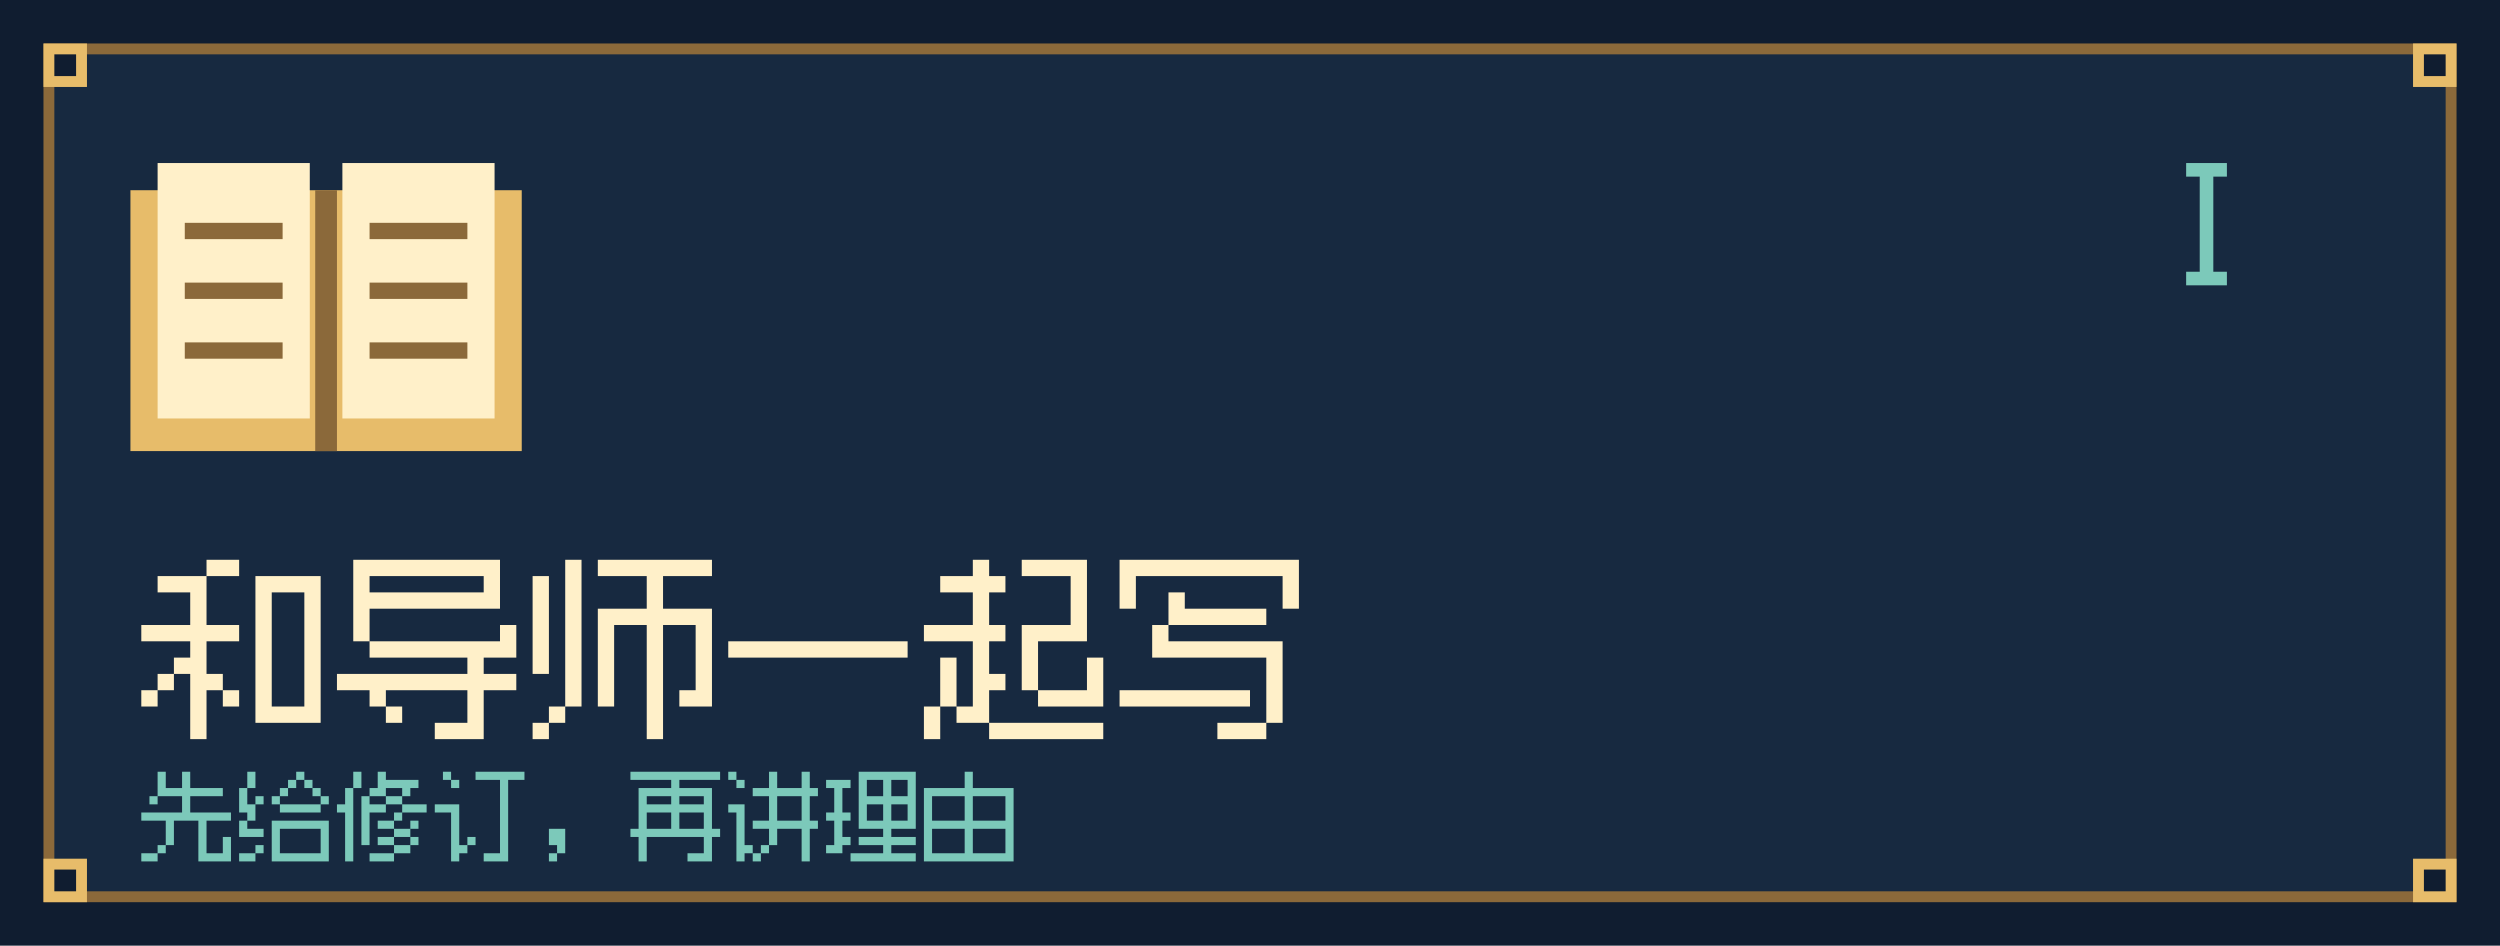
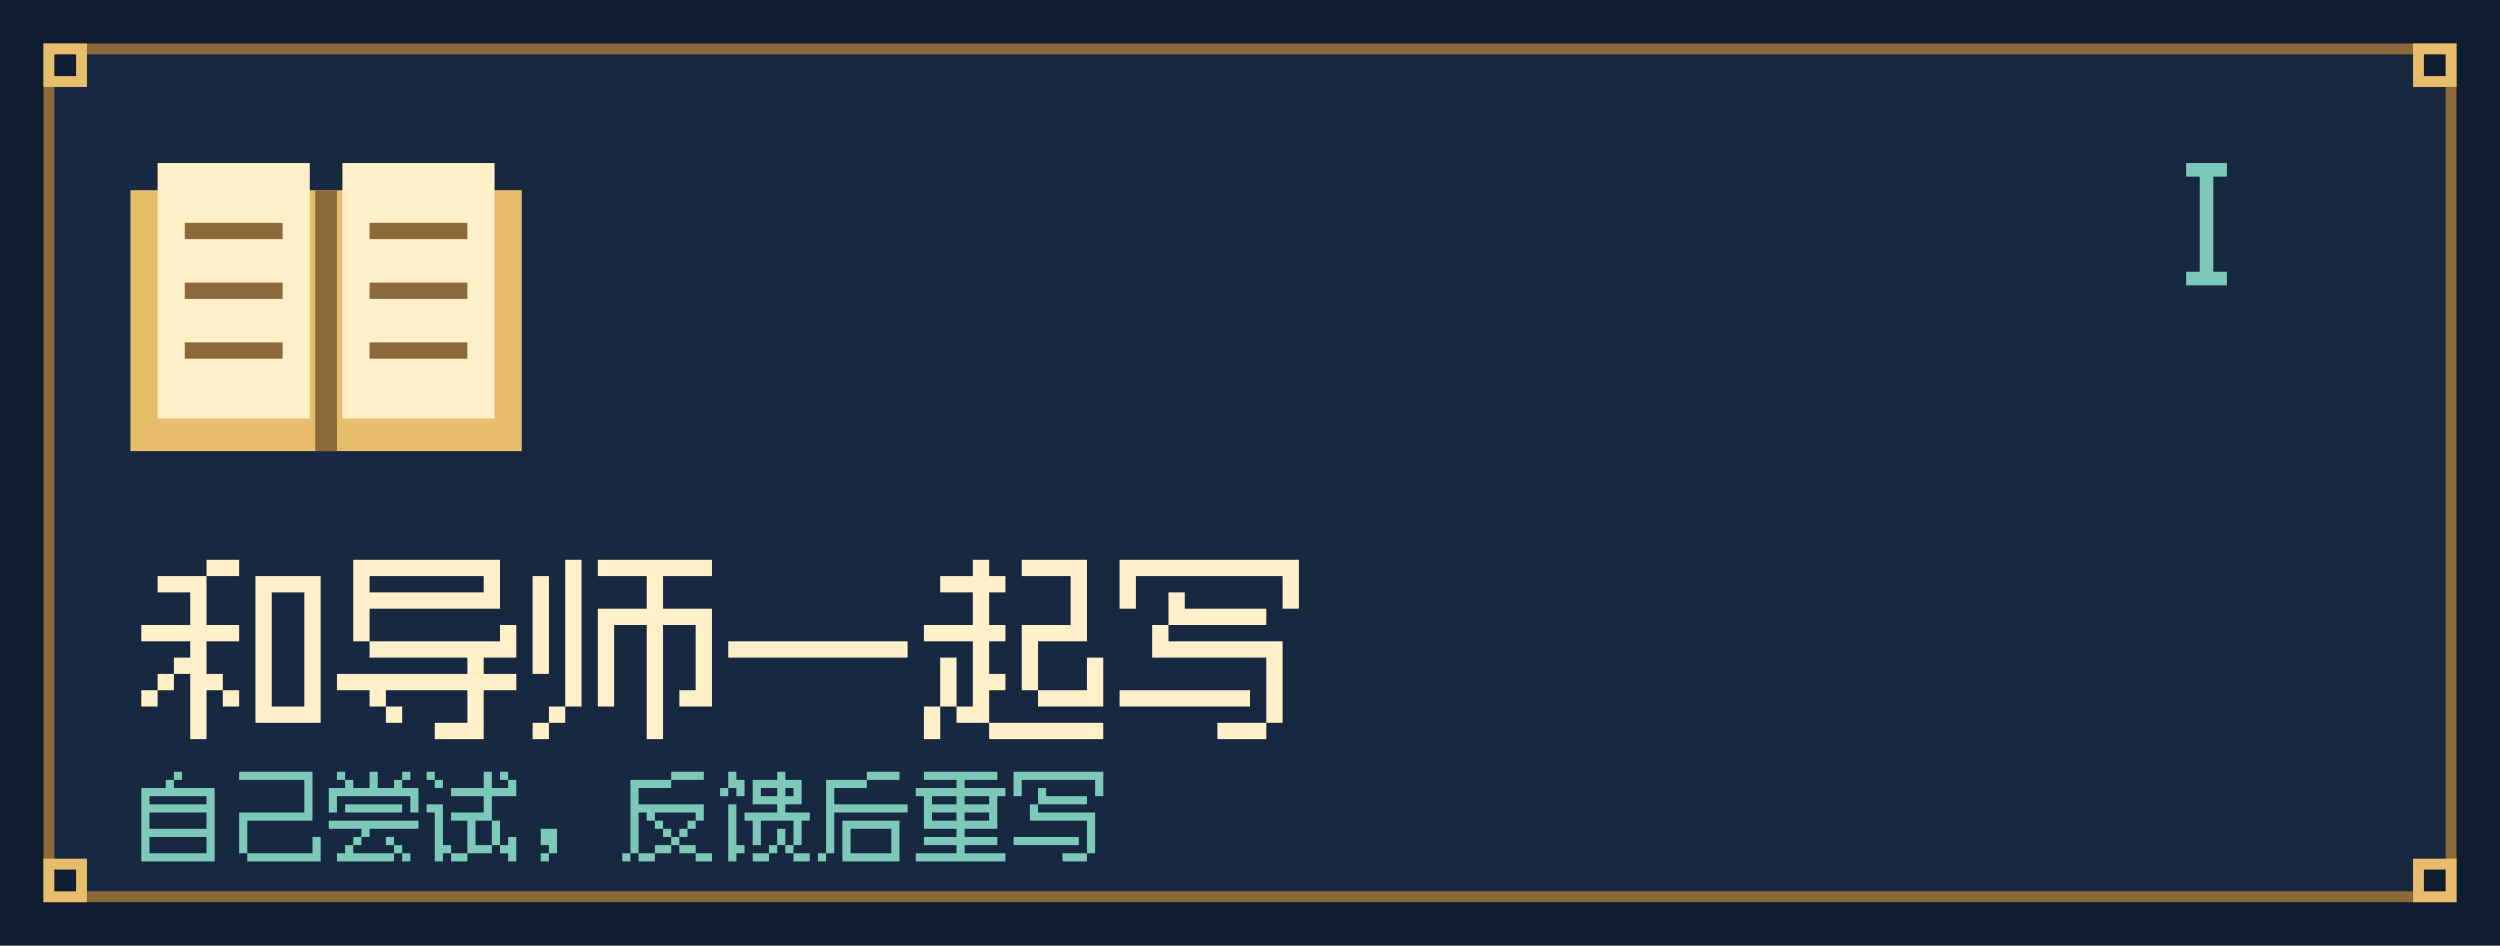
- <svg xmlns="http://www.w3.org/2000/svg" xml:lang="zh-CN" width="460" height="174" viewBox="0 0 460 174" role="img" aria-label="和导师一起写 · 先给修订，再讲理由">
+ <svg xmlns="http://www.w3.org/2000/svg" xml:lang="zh-CN" width="460" height="174" viewBox="0 0 460 174" role="img" aria-label="和导师一起写 · 自己尝试，反馈后重写">
  <rect x="0" y="0" width="460" height="174" fill="#101d30" />
  <rect x="8" y="8" width="444" height="158" fill="#8b693a" />
  <rect x="10" y="10" width="440" height="154" fill="#172940" />
  <rect x="8" y="8" width="8" height="8" fill="#e7bc6a" />
  <rect x="10" y="10" width="4" height="4" fill="#101d30" />
  <rect x="444" y="8" width="8" height="8" fill="#e7bc6a" />
  <rect x="446" y="10" width="4" height="4" fill="#101d30" />
  <rect x="8" y="158" width="8" height="8" fill="#e7bc6a" />
  <rect x="10" y="160" width="4" height="4" fill="#101d30" />
  <rect x="444" y="158" width="8" height="8" fill="#e7bc6a" />
  <rect x="446" y="160" width="4" height="4" fill="#101d30" />
  <g transform="translate(24 27)">
    <rect x="0" y="8" width="72" height="48" fill="#e7bc6a" />
    <rect x="5" y="3" width="28" height="47" fill="#fff0c9" />
    <rect x="39" y="3" width="28" height="47" fill="#fff0c9" />
    <rect x="34" y="8" width="4" height="48" fill="#8b693a" />
    <rect x="10" y="14" width="18" height="3" fill="#8b693a" />
    <rect x="44" y="14" width="18" height="3" fill="#8b693a" />
    <rect x="10" y="25" width="18" height="3" fill="#8b693a" />
    <rect x="44" y="25" width="18" height="3" fill="#8b693a" />
    <rect x="10" y="36" width="18" height="3" fill="#8b693a" />
    <rect x="44" y="36" width="18" height="3" fill="#8b693a" />
  </g>
  <path fill="#7cc9ba" transform="translate(402.25 52.5) scale(0.025 -0.025)" d="M0 900H300V800H200V100H300V0H0V100H100V800H0Z" />
  <path fill="#fff0c9" transform="translate(26 133) scale(0.03 -0.03)" d="M400 1000H600V900H400ZM100 900H400V600H600V500H400V300H500V200H400V-100H300V300H200V400H300V500H0V600H300V800H100ZM700 900H1100V0H700ZM800 800V100H1000V800ZM100 300H200V200H100ZM0 200H100V100H0ZM500 200H600V100H500ZM1300 1000H2200V700H1400V500H1300ZM1400 900V800H2100V900ZM2200 600H2300V400H2100V300H2300V200H2100V-100H1800V0H2000V200H1500V100H1400V200H1200V300H2000V400H1400V500H2200ZM1500 100H1600V0H1500ZM2600 1000H2700V100H2600ZM2800 1000H3500V900H3200V700H3500V100H3300V200H3400V600H3200V-100H3100V600H2900V100H2800V700H3100V900H2800ZM2400 900H2500V300H2400ZM2500 100H2600V0H2500ZM2400 0H2500V-100H2400ZM3600 500H4700V400H3600ZM5100 1000H5200V900H5300V800H5200V600H5300V500H5200V300H5300V200H5200V0H5000V100H5100V500H4800V600H5100V800H4900V900H5100ZM5400 1000H5800V500H5500V200H5400V600H5700V900H5400ZM4900 400H5000V100H4900ZM5800 400H5900V100H5500V200H5800ZM4800 100H4900V-100H4800ZM5200 0H5900V-100H5200ZM6000 1000H7100V700H7000V900H6100V700H6000ZM6300 800H6400V700H6900V600H6300ZM6200 600H6300V500H7000V0H6900V400H6200ZM6000 200H6800V100H6000ZM6600 0H6900V-100H6600Z" />
-   <path fill="#7cc9ba" transform="translate(26 157) scale(0.015 -0.015)" d="M200 1000H300V800H500V1000H600V800H1000V700H600V500H1100V400H800V0H1000V200H1100V-100H700V400H400V100H300V400H0V500H500V700H200ZM100 700H200V600H100ZM200 100H300V0H200ZM0 0H200V-100H0ZM1300 1000H1400V800H1300ZM1900 1000H2000V900H1900ZM1800 900H1900V800H1800ZM2000 900H2100V800H2000ZM1200 800H1300V600H1400V400H1300V500H1200ZM1700 800H1800V700H1700ZM2100 800H2200V700H2100ZM1400 700H1500V600H1400ZM1600 700H1700V600H1600ZM2200 700H2300V600H2200ZM1700 600H2200V500H1700ZM1200 400H1300V300H1500V200H1200ZM1600 400H2300V-100H1600ZM1700 300V0H2200V300ZM1400 100H1500V0H1400ZM1200 0H1400V-100H1200ZM2600 1000H2700V800H2600ZM2900 1000H3000V900H3400V800H3300V700H3200V800H3000V700H2800V800H2900ZM2500 800H2600V-100H2500V500H2400V600H2500ZM2700 700H2800V600H3000V500H2800V100H2700ZM3000 700H3200V600H3000ZM3200 600H3500V500H3200ZM3100 500H3200V400H3100ZM2900 400H3100V300H2900ZM3300 400H3400V300H3300ZM3100 300H3300V200H3100ZM2900 200H3100V100H2900ZM3300 200H3400V100H3300ZM3100 100H3300V0H3100ZM2800 0H3100V-100H2800ZM3700 1000H3800V900H3700ZM4100 1000H4700V900H4500V-100H4200V0H4400V900H4100ZM3800 900H3900V800H3800ZM3600 600H3900V100H4000V0H3900V-100H3800V500H3600ZM4000 200H4100V100H4000ZM5000 300H5200V0H5100V100H5000ZM5000 0H5100V-100H5000ZM6000 1000H7100V900H6600V800H7000V300H7100V200H7000V-100H6700V0H6900V200H6200V-100H6100V200H6000V300H6100V800H6500V900H6000ZM6200 700V600H6500V700ZM6600 700V600H6900V700ZM6200 500V300H6500V500ZM6600 500V300H6900V500ZM7200 1000H7300V900H7200ZM7700 1000H7800V800H8100V1000H8200V800H8300V700H8200V400H8300V300H8200V-100H8100V300H7800V100H7700V300H7500V400H7700V700H7500V800H7700ZM7300 900H7400V800H7300ZM7800 700V400H8100V700ZM7200 600H7400V100H7500V0H7400V-100H7300V500H7200ZM7600 100H7700V0H7600ZM7500 0H7600V-100H7500ZM8800 1000H9500V300H9200V200H9500V100H9200V0H9500V-100H8700V0H9100V100H8800V200H9100V300H8800ZM8900 900V700H9100V900ZM9200 900V700H9400V900ZM8400 900H8700V800H8600V500H8700V400H8600V200H8700V100H8600V0H8400V100H8500V400H8400V500H8500V800H8400ZM8900 600V400H9100V600ZM9200 600V400H9400V600ZM10100 1000H10200V800H10700V-100H9600V800H10100ZM9700 700V400H10100V700ZM10200 700V400H10600V700ZM9700 300V0H10100V300ZM10200 300V0H10600V300Z" />
+   <path fill="#7cc9ba" transform="translate(24.5 157) scale(0.015 -0.015)" d="M500 1000H600V900H500ZM400 900H500V800H1000V-100H100V800H400ZM200 700V600H900V700ZM200 500V300H900V500ZM200 200V0H900V200ZM1300 1000H2200V400H1400V0H1300V500H2100V900H1300ZM2200 200H2300V-100H1400V0H2200ZM2500 1000H2600V900H2500ZM2900 1000H3000V800H3200V900H3300V800H3500V500H3400V700H2500V500H2400V800H2600V900H2700V800H2900ZM3300 1000H3400V900H3300ZM2600 600H3300V500H2600ZM2400 400H3500V300H2900V200H2800V300H2400ZM2700 200H2800V100H2700ZM3100 200H3200V100H3100ZM2600 100H2700V0H3200V-100H2500V0H2600ZM3200 100H3300V0H3200ZM3300 0H3400V-100H3300ZM3600 1000H3700V900H3600ZM4300 1000H4400V800H4600V900H4700V700H4400V400H4200V100H4400V0H4100V400H3900V500H4300V700H3900V800H4300ZM4500 1000H4600V900H4500ZM3700 900H3800V800H3700ZM3600 600H3800V100H3900V0H3800V-100H3700V500H3600ZM4400 400H4500V100H4400ZM4600 200H4700V-100H4600V0H4500V100H4600ZM3900 0H4100V-100H3900ZM5000 300H5200V0H5100V100H5000ZM5000 0H5100V-100H5000ZM6600 1000H7000V900H6600ZM6100 900H6600V800H6200V600H7000V400H6900V500H6400V400H6300V500H6200V0H6100ZM6400 400H6500V300H6400ZM6800 400H6900V300H6800ZM6500 300H6600V200H6500ZM6700 300H6800V200H6700ZM6600 200H6700V100H6600ZM6400 100H6600V0H6400ZM6700 100H6900V0H6700ZM6000 0H6100V-100H6000ZM6200 0H6400V-100H6200ZM6900 0H7100V-100H6900ZM7300 1000H7400V900H7500V700H7400V800H7300ZM7900 1000H8000V900H8200V600H8000V500H8300V400H8200V100H8100V400H7700V100H7600V400H7500V500H7900V600H7600V900H7900ZM7700 800V700H7900V800ZM8100 800H8000V700H8100ZM7200 800H7300V700H7200ZM7300 600H7400V100H7500V0H7400V-100H7300ZM7900 300H8000V100H7900ZM7800 100H7900V0H7800ZM8000 100H8100V0H8000ZM7600 0H7800V-100H7600ZM8100 0H8300V-100H8100ZM9000 1000H9400V900H9000ZM8500 900H9000V800H8600V600H9500V500H8600V0H8500ZM8700 400H9400V-100H8700ZM8800 300V0H9300V300ZM8400 0H8500V-100H8400ZM9700 1000H10600V900H10200V800H10700V700H10600V300H10200V200H10600V100H10200V0H10700V-100H9600V0H10100V100H9700V200H10100V300H9700V700H9600V800H10100V900H9700ZM9800 700V600H10100V700ZM10200 700V600H10500V700ZM9800 500V400H10100V500ZM10200 500V400H10500V500ZM10800 1000H11900V700H11800V900H10900V700H10800ZM11100 800H11200V700H11700V600H11100ZM11000 600H11100V500H11800V0H11700V400H11000ZM10800 200H11600V100H10800ZM11400 0H11700V-100H11400Z" />
</svg>
